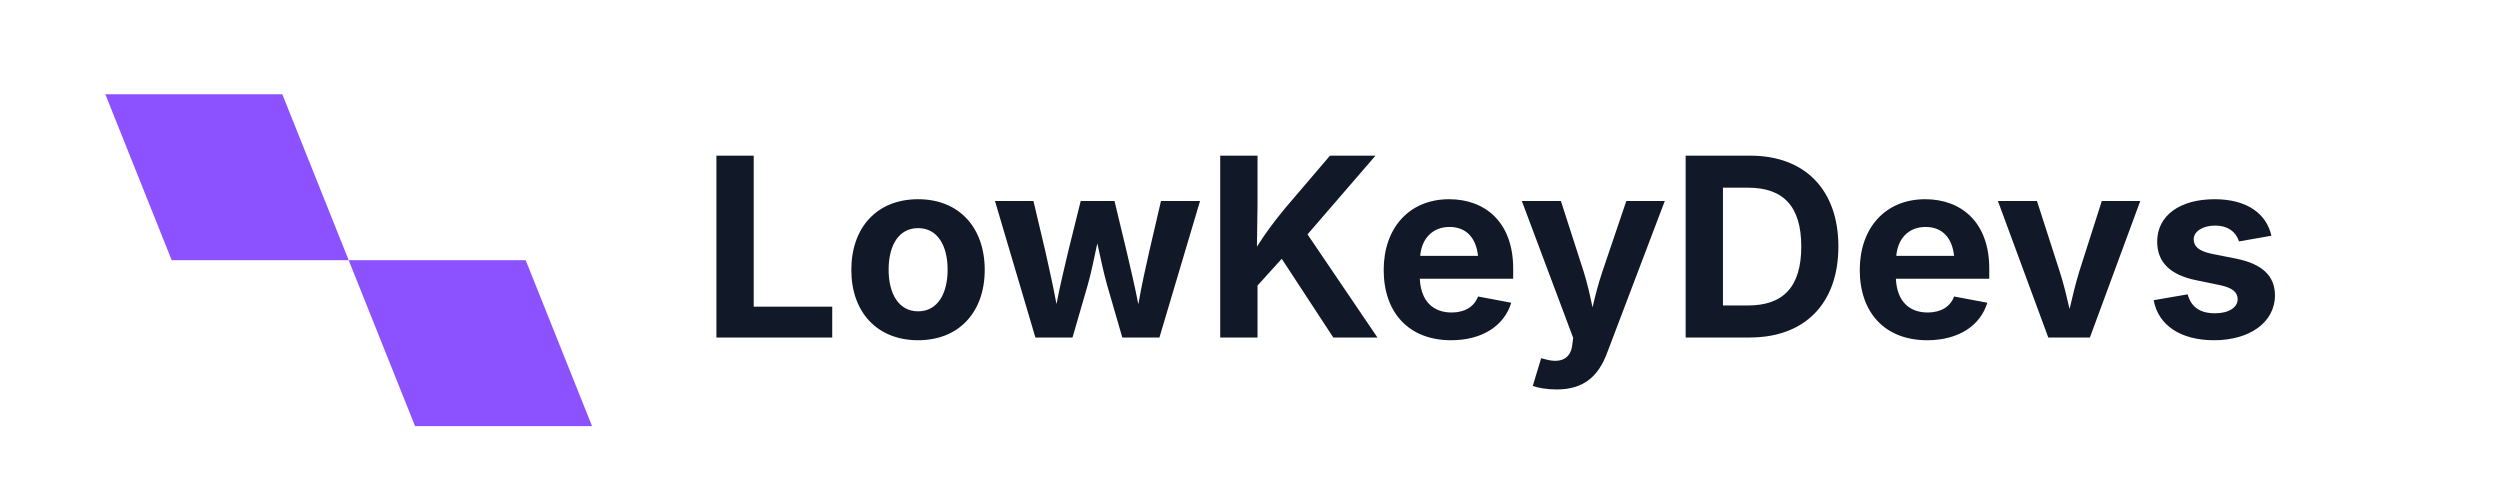
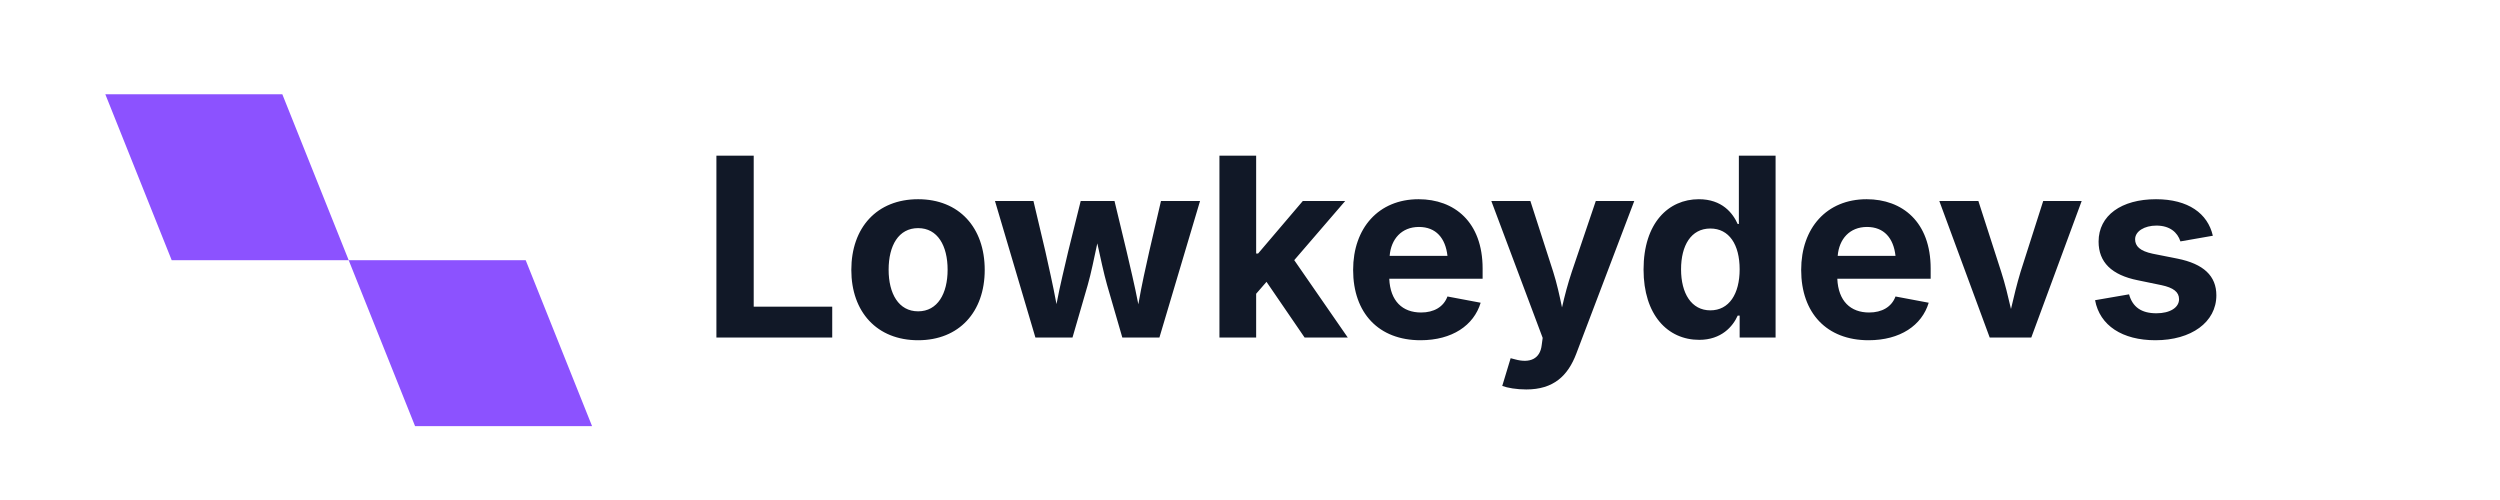
<svg xmlns="http://www.w3.org/2000/svg" viewBox="0 0 200 40" fill="none">
  <g transform="translate(4, 4) scale(0.177)">
    <path fill="#8C52FF" d="M25 20 L105 20 L135 95 L55 95 Z M135 95 L215 95 L245 170 L165 170 Z" />
  </g>
-   <text x="56" y="27" font-family="system-ui, -apple-system, sans-serif" font-size="20" font-weight="bold" fill="#111827">LowKeyDevs</text>
+   <text x="56" y="27" font-family="system-ui, -apple-system, sans-serif" font-size="20" font-weight="bold" fill="#111827">Lowkeydevs</text>
</svg>
